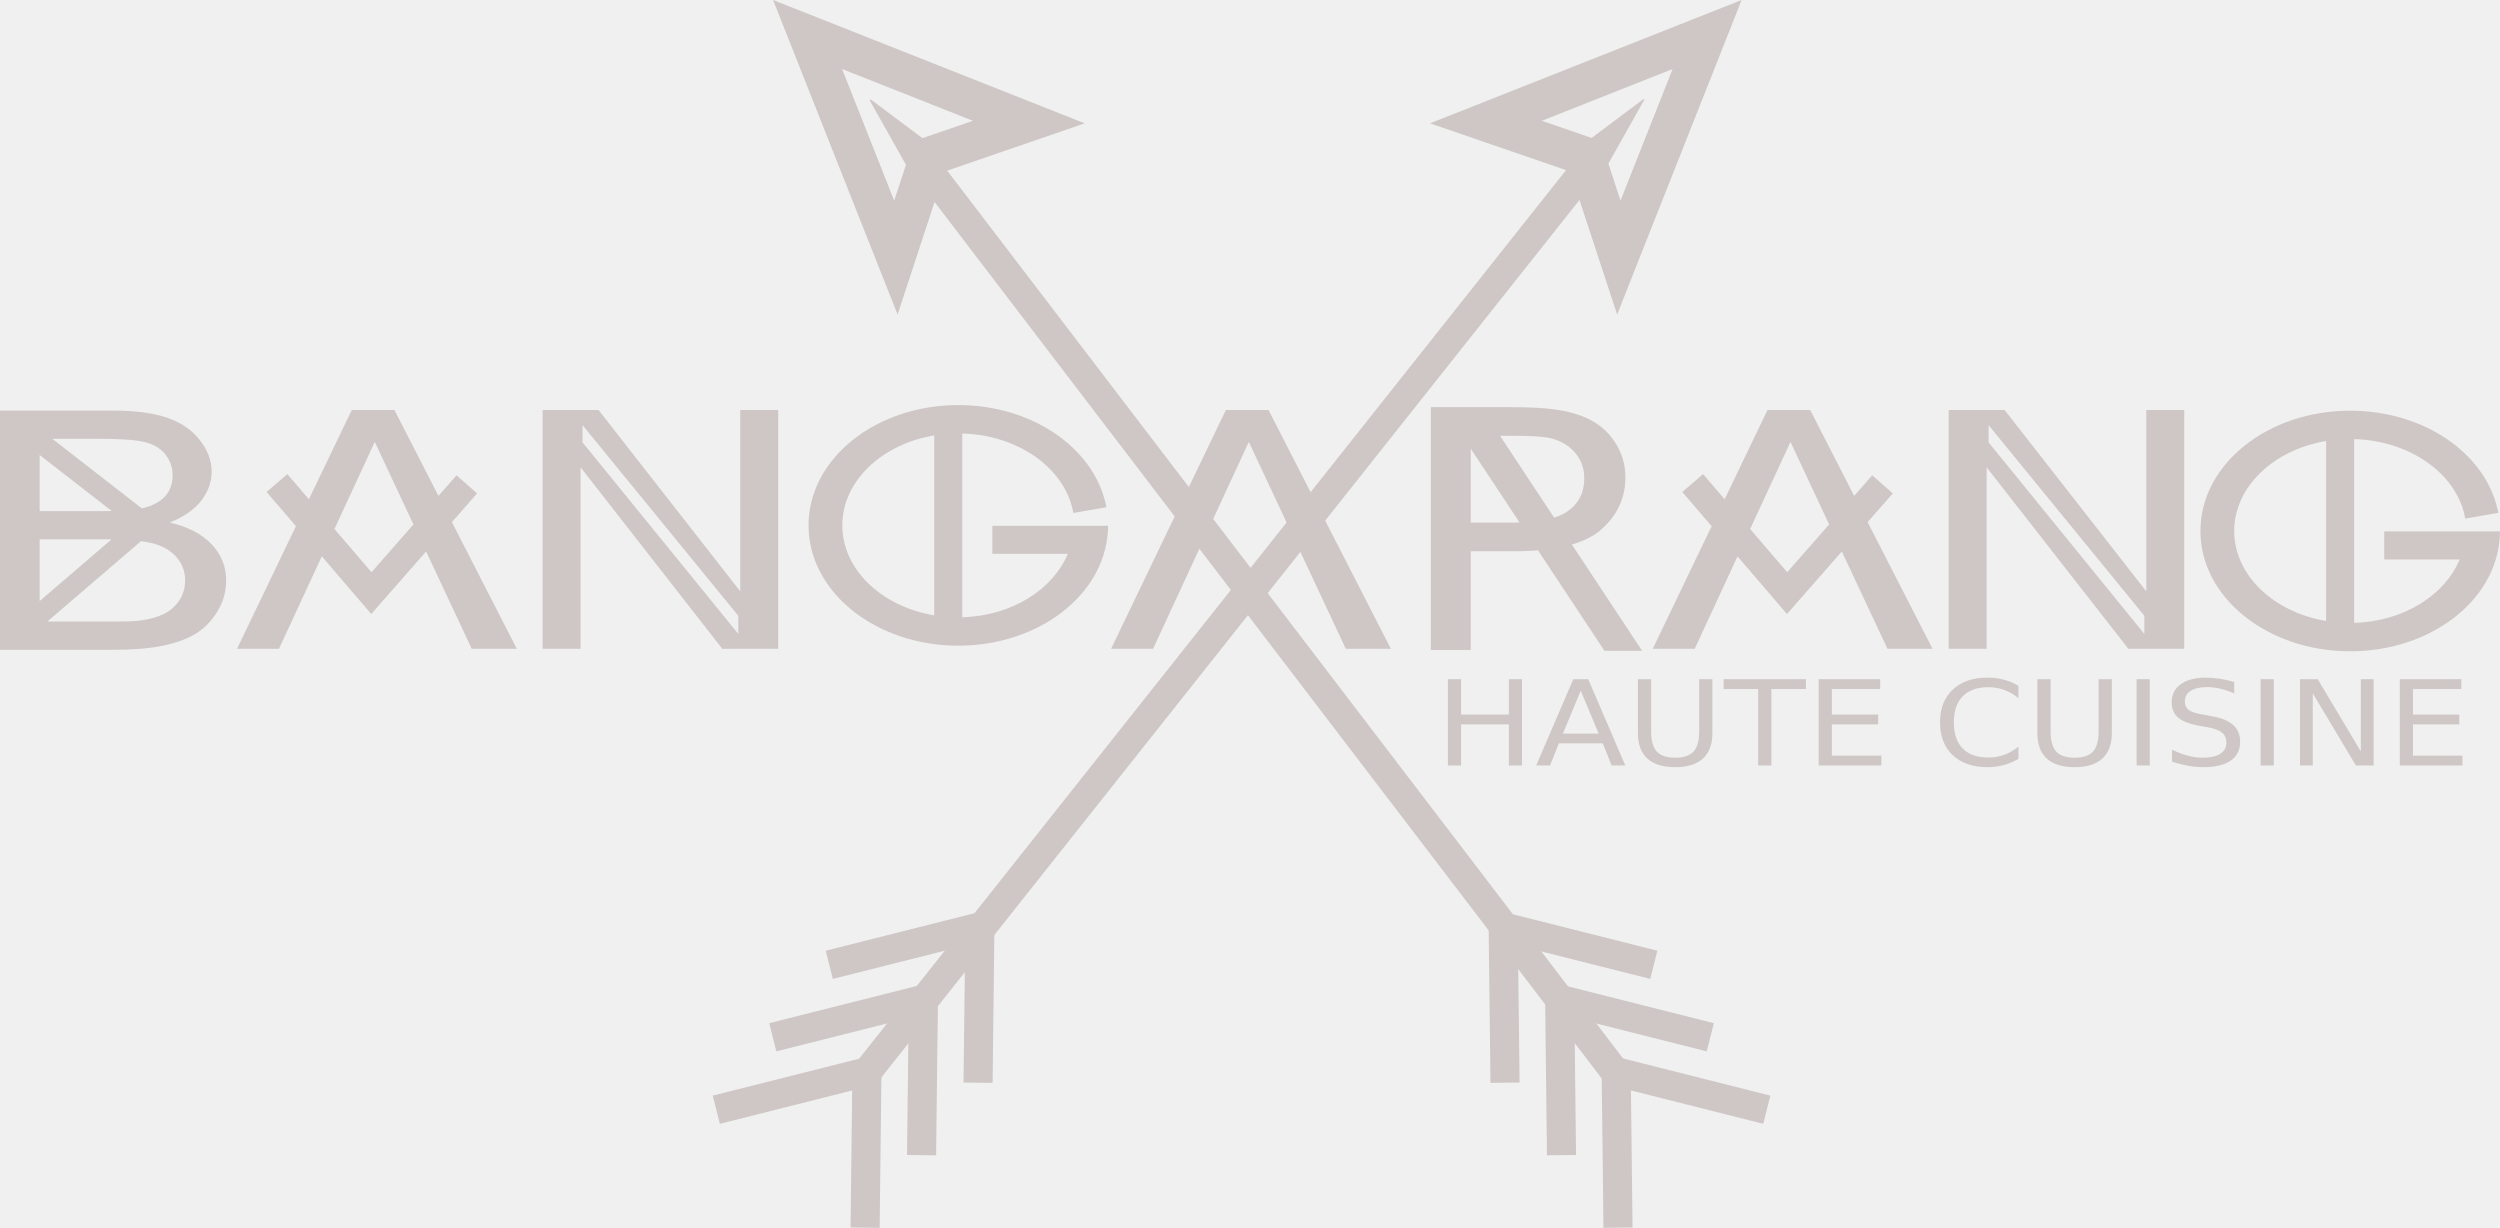
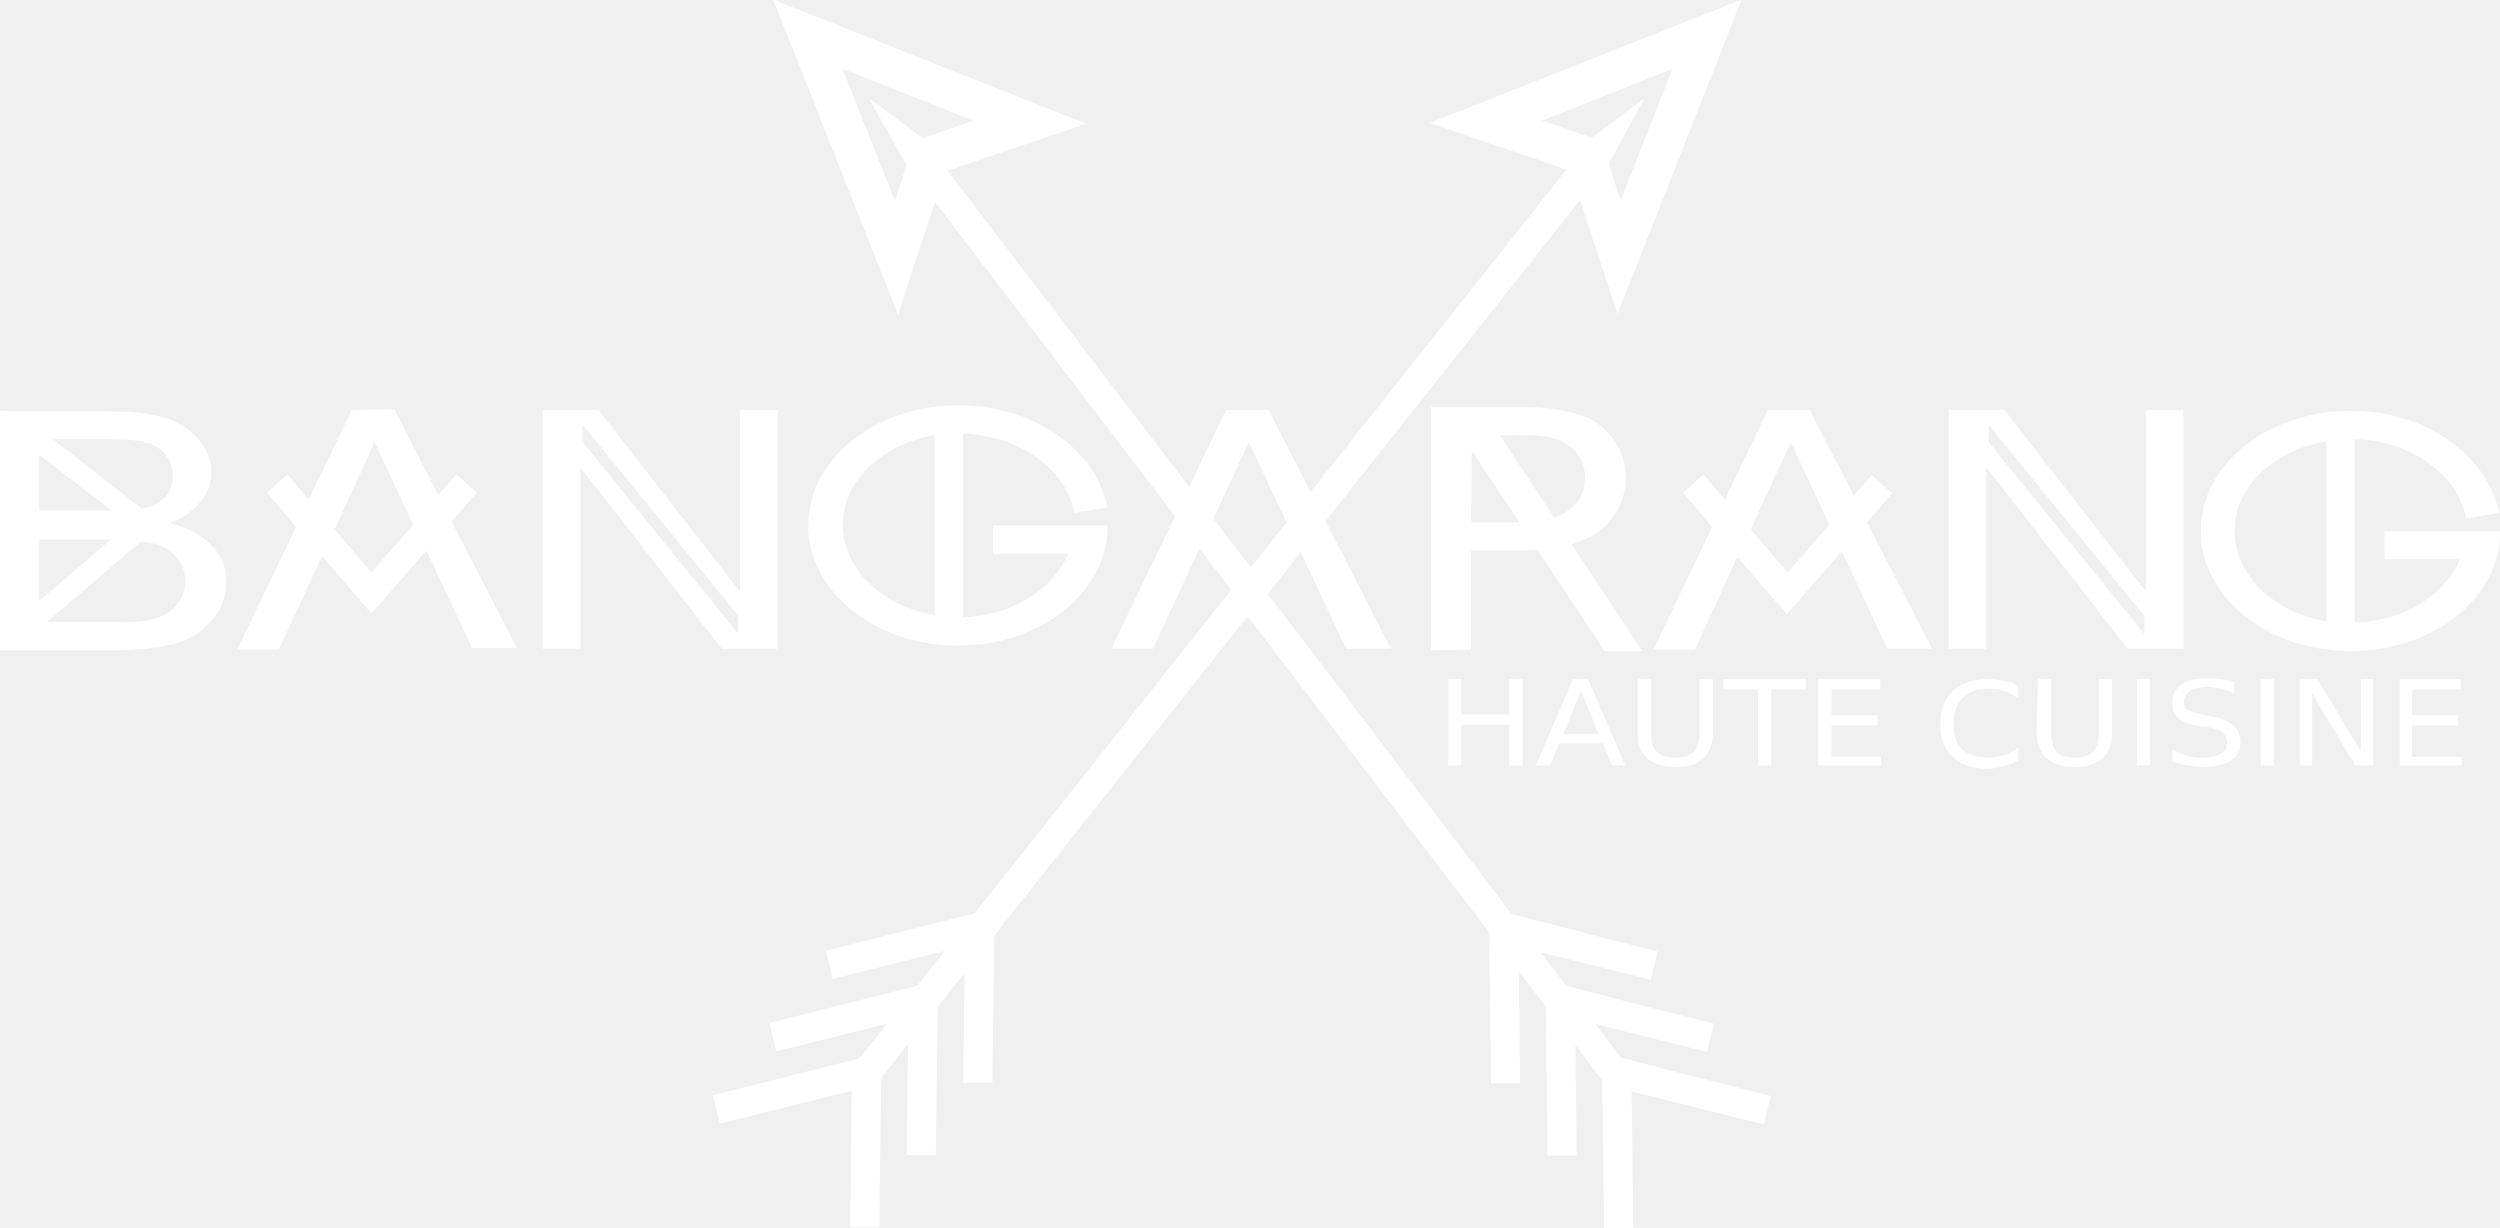
- <svg xmlns="http://www.w3.org/2000/svg" version="1.1" id="Layer_1" x="0px" y="0px" width="318.325px" height="156.334px" viewBox="0 0 318.325 156.334" enable-background="new 0 0 318.325 156.334" xml:space="preserve">
+ <svg xmlns="http://www.w3.org/2000/svg" version="1.1" id="Layer_1" x="0px" y="0px" viewBox="0 0 318.3 156.3" style="enable-background:new 0 0 318.3 156.3;" xml:space="preserve">
+   <style type="text/css">
+ 	.st0{fill:#FFFFFF;}
+ </style>
  <g id="g93" transform="translate(-61.45703,-65.04883)">
</g>
  <g id="g4236">
    <g id="g4504" transform="translate(-61.45703,-65.04883)">
-       <path id="polyline13" fill="#cec7c6" d="M270.756,77.641l-6.652,4.979l-43.411,54.736    l-41.801-54.732l-6.566-4.916l-0.137,0.104l4.555,8.1l43.895,57.475l45.627-57.531l4.578-8.143L270.756,77.641z" />
-       <path id="polyline17" fill="#cec7c6" d="M220.412,137.355l-51.359,64.76l2.902,2.301    l48.402-61.031l46.592,61.006l2.943-2.248L220.412,137.355z" />
-       <path id="polyline21" fill="#cec7c6" d="M173.723,199.129l-21.512,5.426l0.904,3.59    l16.848-4.248l-0.205,17.443l3.703,0.043L173.723,199.129z" />
-       <path id="polyline25" fill="#cec7c6" d="M180.914,189.902l-21.512,5.428l0.906,3.59l16.846-4.25    l-0.205,17.445l3.703,0.043L180.914,189.902z" />
-       <path id="polyline29" fill="#cec7c6" d="M188.107,180.678l-21.512,5.424l0.906,3.592    l16.846-4.248l-0.205,17.443l3.703,0.043L188.107,180.678z" />
-       <path id="polyline33" fill="#cec7c6" d="M265.364,199.129l0.262,22.254l3.703-0.043    l-0.205-17.443l16.846,4.248l0.906-3.59L265.364,199.129z" />
-       <path id="polyline37" fill="#cec7c6" d="M258.172,189.902l0.26,22.256l3.703-0.043    l-0.205-17.445l16.846,4.25l0.906-3.59L258.172,189.902z" />
-       <path id="polyline41" fill="#cec7c6" d="M250.977,180.678l0.264,22.254l3.703-0.043    l-0.205-17.443l16.846,4.248l0.904-3.592L250.977,180.678z" />
-       <path id="polygon51" fill="#cec7c6" d="M283.219,65.049l-39.682,15.705l17.85,6.139l5.98,18.215    l2.512-6.35L283.219,65.049z M274.432,73.838l-6.633,16.756l-2.486-7.572l-7.535-2.592L274.432,73.838z" />
-       <path id="polygon55" fill="#cec7c6" d="M159.893,65.049l15.854,40.057l2.129-6.484l3.852-11.729    l17.85-6.139L159.893,65.049z M168.682,73.838l16.654,6.592l-7.535,2.592l-2.486,7.572L168.682,73.838z" />
+       <path id="polyline13" class="st0" d="M270.8,77.6l-6.7,5l-43.4,54.7l-41.8-54.7l-6.6-4.9    l-0.1,0.1l4.6,8.1l43.9,57.5l45.6-57.5L270.8,77.6L270.8,77.6z" />
+       <path id="polyline17" class="st0" d="M220.4,137.4l-51.4,64.8l2.9,2.3l48.4-61l46.6,61l2.9-2.2    L220.4,137.4z" />
+       <path id="polyline21" class="st0" d="M173.7,199.1l-21.5,5.4l0.9,3.6l16.8-4.2l-0.2,17.4l3.7,0    L173.7,199.1z" />
+       <path id="polyline25" class="st0" d="M180.9,189.9l-21.5,5.4l0.9,3.6l16.8-4.2l-0.2,17.4l3.7,0    L180.9,189.9z" />
+       <path id="polyline29" class="st0" d="M188.1,180.7l-21.5,5.4l0.9,3.6l16.8-4.2l-0.2,17.4l3.7,0    L188.1,180.7z" />
+       <path id="polyline33" class="st0" d="M265.4,199.1l0.3,22.3l3.7,0l-0.2-17.4l16.8,4.2l0.9-3.6    L265.4,199.1z" />
+       <path id="polyline37" class="st0" d="M258.2,189.9l0.3,22.3l3.7,0l-0.2-17.4l16.8,4.2l0.9-3.6    L258.2,189.9z" />
+       <path id="polyline41" class="st0" d="M251,180.7l0.3,22.3l3.7,0l-0.2-17.4l16.8,4.2l0.9-3.6    L251,180.7z" />
+       <path id="polygon51" class="st0" d="M283.2,65l-39.7,15.7l17.9,6.1l6,18.2l2.5-6.3L283.2,65z     M274.4,73.8l-6.6,16.8l-2.5-7.6l-7.5-2.6L274.4,73.8z" />
+       <path id="polygon55" class="st0" d="M159.9,65l15.9,40.1l2.1-6.5l3.9-11.7l17.9-6.1L159.9,65z     M168.7,73.8l16.7,6.6l-7.5,2.6l-2.5,7.6L168.7,73.8z" />
    </g>
-     <path id="path5" fill="#cec7c6" d="M0,52.279v30.459h14.541c2.427,0,4.48-0.172,6.152-0.512   c1.674-0.338,3.064-0.839,4.174-1.506c1.11-0.664,2.042-1.61,2.797-2.834c0.755-1.227,1.133-2.553,1.133-3.979   c0-1.773-0.621-3.311-1.859-4.611c-1.24-1.303-3.014-2.227-5.32-2.766c1.786-0.706,3.122-1.634,4.006-2.783   c0.885-1.149,1.328-2.376,1.328-3.678c0-1.4-0.5-2.738-1.498-4.021c-0.995-1.281-2.375-2.229-4.135-2.846   c-1.761-0.615-4.096-0.924-7.01-0.924H0z M6.658,55.873h6.01c2.74,0,4.674,0.143,5.801,0.426c1.127,0.285,1.995,0.81,2.602,1.58   c0.608,0.769,0.91,1.657,0.91,2.668c0,1.067-0.326,1.953-0.975,2.658c-0.651,0.708-1.617,1.216-2.9,1.518   c-0.012,0.003-0.03,0.005-0.043,0.008L6.658,55.873L6.658,55.873z M5.047,57.934l9.18,7.131c-0.307,0.005-0.599,0.014-0.934,0.014   H5.049H5.047V57.934L5.047,57.934z M5.049,68.672h8.818c0.119,0,0.22,0.005,0.336,0.006l-9.154,7.855V68.672L5.049,68.672z    M17.953,68.906c0.552,0.075,1.066,0.163,1.494,0.275c1.291,0.339,2.301,0.928,3.031,1.766c0.728,0.837,1.092,1.824,1.092,2.961   c0,0.969-0.254,1.823-0.756,2.564c-0.504,0.742-1.144,1.305-1.924,1.693c-0.781,0.388-1.752,0.665-2.914,0.832   c-0.659,0.097-1.805,0.145-3.434,0.145H6.025L17.953,68.906z" />
-     <path id="polygon11" fill="#cec7c6" d="M161.519,52.203l15.583,30.41h-5.74l-12.349-26.344   l-12.194,26.344h-5.347l14.618-30.41H161.519z" />
-     <path id="polygon45" fill="#cec7c6" d="M44.795,52.203l-5.463,11.365l-2.742-3.199l-2.648,2.271   l3.74,4.361l-7.504,15.611h5.346l5.449-11.773l6.299,7.344l6.986-7.963l5.809,12.393h5.74L57.541,66.48l3.207-3.656l-2.623-2.301   l-2.297,2.617l-5.604-10.938H44.795z M47.719,56.27l4.924,10.504l-5.342,6.086l-4.717-5.5L47.719,56.27z" />
-     <path id="polygon59" fill="#cec7c6" d="M225.059,52.203l-5.463,11.365l-2.744-3.199l-2.648,2.271   l3.74,4.361l-7.504,15.611h5.348l5.449-11.771l6.297,7.342l6.986-7.963l5.811,12.393h5.738l-8.266-16.133l3.207-3.656l-2.621-2.301   l-2.297,2.619l-5.605-10.939H225.059z M227.981,56.27l4.924,10.504l-5.34,6.086l-4.717-5.5L227.981,56.27z" />
-     <path id="path67" fill="#cec7c6" d="M69.092,52.203v30.41h4.832V59.498l18.045,23.115h7.119   v-30.41h-4.83v23.096L76.213,52.203H69.092z M74.172,54.131L94.01,78.414v2.307L74.172,56.328V54.131z" />
-     <path id="path67-0" fill="#cec7c6" d="M248.125,52.203v30.41h4.832V59.498l18.045,23.115h7.119   v-30.41h-4.83v23.096l-18.045-23.096H248.125z M253.206,54.131l19.838,24.283v2.307l-19.838-24.393V54.131z" />
-     <path id="rect83" fill="#cec7c6" d="M122.023,51.578c-10.482,0-19.072,6.806-19.072,15.32   s8.59,15.316,19.072,15.316c10.124,0,18.475-6.339,19.037-14.453v-0.004v-0.004c0.006-0.109,0.015-0.229,0.02-0.359l0.016-0.443   h-1.094h-13.643v3.568h9.602c-1.878,4.516-7.088,7.901-13.434,8.074V55.199c7.114,0.191,12.906,4.369,14.059,9.713l0.086,0.402   l4.215-0.73l-0.1-0.441C139.159,56.943,131.346,51.578,122.023,51.578L122.023,51.578z M122.023,52.436   c8.795,0,16.043,4.973,17.779,11.467l-2.553,0.443c-1.455-5.625-7.453-9.814-14.723-10.002v-0.123h-3.572v0.352   c-7.132,1.142-12.562,6.184-12.562,12.324s5.431,11.185,12.562,12.326v1.346h3.572v-1.119c6.945-0.177,12.786-3.974,14.572-9.221   l0.193-0.566h-10.076v-1.854h12.785h0.184c-0.591,7.507-8.442,13.549-18.162,13.549c-10.112,0-18.215-6.525-18.215-14.459   S111.912,52.436,122.023,52.436z M118.955,55.438v22.916c-6.72-1.125-11.705-5.864-11.705-11.457S112.235,56.562,118.955,55.438z    M140.368,64.239c-1.573-6.954-9.188-12.231-18.346-12.231c-10.297,0-18.643,6.667-18.643,14.891s8.346,14.887,18.643,14.887   c9.945,0,18.068-6.217,18.611-14.053c0.006-0.116,0.015-0.234,0.019-0.352h-0.651h-13.213v2.711h9.905   c-1.756,5.157-7.659,8.947-14.671,8.947c-8.398,0-15.202-5.435-15.202-12.141s6.804-12.143,15.202-12.143   c7.51,0,13.749,4.35,14.982,10.068L140.368,64.239L140.368,64.239z" />
-     <path id="rect83-3" fill="#cec7c6" d="M299.252,52.293c-10.481,0-19.072,6.806-19.072,15.32   s8.591,15.317,19.072,15.317c10.125,0,18.475-6.339,19.037-14.454v-0.004v-0.004c0.006-0.108,0.016-0.229,0.02-0.359l0.016-0.443   h-1.094h-13.643v3.568h9.602c-1.877,4.516-7.088,7.901-13.434,8.074V55.914c7.113,0.191,12.906,4.369,14.059,9.713l0.086,0.402   l4.215-0.73l-0.1-0.441C316.387,57.659,308.575,52.293,299.252,52.293L299.252,52.293z M299.252,53.151   c8.795,0,16.043,4.973,17.779,11.467l-2.553,0.443c-1.455-5.625-7.453-9.814-14.723-10.002v-0.123h-3.572v0.352   c-7.131,1.142-12.562,6.184-12.562,12.324s5.432,11.184,12.562,12.327v1.346h3.572v-1.119c6.945-0.178,12.787-3.975,14.572-9.221   l0.193-0.566h-10.076v-1.854h12.785h0.184c-0.59,7.507-8.441,13.549-18.162,13.549c-10.111,0-18.215-6.525-18.215-14.459   S289.141,53.151,299.252,53.151z M296.184,56.153v22.917c-6.719-1.125-11.705-5.864-11.705-11.458S289.465,57.278,296.184,56.153z    M317.598,64.954c-1.572-6.954-9.188-12.231-18.346-12.231c-10.297,0-18.644,6.667-18.644,14.891   c0,8.224,8.347,14.888,18.644,14.888c9.945,0,18.068-6.218,18.611-14.054c0.006-0.116,0.014-0.234,0.018-0.352h-0.65h-13.213v2.711   h9.904c-1.756,5.157-7.658,8.947-14.67,8.947c-8.398,0-15.203-5.435-15.203-12.141s6.805-12.143,15.203-12.143   c7.51,0,13.748,4.35,14.982,10.068L317.598,64.954z" />
-     <path id="polygon97" fill="#cec7c6" d="M209.09,82.865h-4.797l-18.81-28.432l3.769-1.587   L209.09,82.865z M182.189,82.767V51.842h9.954c2.55,0,4.492,0.098,5.837,0.296c1.886,0.252,3.466,0.734,4.741,1.444   c1.273,0.711,2.301,1.705,3.076,2.984c0.777,1.279,1.166,2.685,1.166,4.219c0,2.631-1.039,4.854-3.119,6.678   c-2.074,1.82-5.828,2.731-11.258,2.731h-5.318v12.572H182.189L182.189,82.767z M187.269,66.544h5.397   c3.283,0,5.611-0.492,6.992-1.477c1.377-0.982,2.067-2.367,2.067-4.155c0-1.293-0.408-2.402-1.22-3.323   c-0.812-0.92-1.881-1.529-3.205-1.824c-0.857-0.184-2.436-0.276-4.74-0.276h-5.293L187.269,66.544L187.269,66.544z" />
+     <path id="path5" class="st0" d="M0,52.3v30.5h14.5c2.4,0,4.5-0.2,6.2-0.5   c1.7-0.3,3.1-0.8,4.2-1.5c1.1-0.7,2-1.6,2.8-2.8c0.8-1.2,1.1-2.6,1.1-4c0-1.8-0.6-3.3-1.9-4.6c-1.2-1.3-3-2.2-5.3-2.8   c1.8-0.7,3.1-1.6,4-2.8c0.9-1.1,1.3-2.4,1.3-3.7c0-1.4-0.5-2.7-1.5-4c-1-1.3-2.4-2.2-4.1-2.8c-1.8-0.6-4.1-0.9-7-0.9L0,52.3L0,52.3   z M6.7,55.9h6c2.7,0,4.7,0.1,5.8,0.4c1.1,0.3,2,0.8,2.6,1.6c0.6,0.8,0.9,1.7,0.9,2.7c0,1.1-0.3,2-1,2.7c-0.7,0.7-1.6,1.2-2.9,1.5   c0,0,0,0,0,0L6.7,55.9L6.7,55.9z M5,57.9l9.2,7.1c-0.3,0-0.6,0-0.9,0H5h0V57.9L5,57.9z M5,68.7h8.8c0.1,0,0.2,0,0.3,0L5,76.5V68.7   L5,68.7z M18,68.9c0.6,0.1,1.1,0.2,1.5,0.3c1.3,0.3,2.3,0.9,3,1.8c0.7,0.8,1.1,1.8,1.1,3c0,1-0.3,1.8-0.8,2.6   c-0.5,0.7-1.1,1.3-1.9,1.7c-0.8,0.4-1.8,0.7-2.9,0.8c-0.7,0.1-1.8,0.1-3.4,0.1H6L18,68.9z" />
+     <path id="polygon11" class="st0" d="M161.5,52.2l15.6,30.4h-5.7L159,56.3l-12.2,26.3h-5.3   l14.6-30.4H161.5z" />
+     <path id="polygon45" class="st0" d="M44.8,52.2l-5.5,11.4l-2.7-3.2l-2.6,2.3l3.7,4.4l-7.5,15.6   h5.3L41,70.8l6.3,7.3l7-8l5.8,12.4h5.7l-8.3-16.1l3.2-3.7l-2.6-2.3l-2.3,2.6l-5.6-10.9L44.8,52.2L44.8,52.2z M47.7,56.3l4.9,10.5   l-5.3,6.1l-4.7-5.5L47.7,56.3z" />
+     <path id="polygon59" class="st0" d="M225.1,52.2l-5.5,11.4l-2.7-3.2l-2.6,2.3l3.7,4.4l-7.5,15.6   h5.3l5.4-11.8l6.3,7.3l7-8l5.8,12.4h5.7l-8.3-16.1l3.2-3.7l-2.6-2.3l-2.3,2.6l-5.6-10.9L225.1,52.2L225.1,52.2z M228,56.3l4.9,10.5   l-5.3,6.1l-4.7-5.5L228,56.3z" />
+     <path id="path67" class="st0" d="M69.1,52.2v30.4h4.8V59.5l18,23.1h7.1V52.2h-4.8v23.1l-18-23.1   H69.1z M74.2,54.1L94,78.4v2.3L74.2,56.3V54.1z" />
+     <path id="path67-0" class="st0" d="M248.1,52.2v30.4h4.8V59.5l18,23.1h7.1V52.2h-4.8v23.1   l-18-23.1C255.2,52.2,248.1,52.2,248.1,52.2z M253.2,54.1L273,78.4v2.3l-19.8-24.4L253.2,54.1L253.2,54.1z" />
+     <path id="rect83" class="st0" d="M122,51.6c-10.5,0-19.1,6.8-19.1,15.3s8.6,15.3,19.1,15.3   c10.1,0,18.5-6.3,19-14.5v0v0c0-0.1,0-0.2,0-0.4l0-0.4H140h-13.6v3.6h9.6c-1.9,4.5-7.1,7.9-13.4,8.1V55.2   c7.1,0.2,12.9,4.4,14.1,9.7l0.1,0.4l4.2-0.7l-0.1-0.4C139.2,56.9,131.3,51.6,122,51.6L122,51.6z M122,52.4c8.8,0,16,5,17.8,11.5   l-2.6,0.4c-1.5-5.6-7.5-9.8-14.7-10v-0.1H119v0.4c-7.1,1.1-12.6,6.2-12.6,12.3s5.4,11.2,12.6,12.3v1.3h3.6v-1.1   c6.9-0.2,12.8-4,14.6-9.2l0.2-0.6h-10.1v-1.9H140h0.2c-0.6,7.5-8.4,13.5-18.2,13.5c-10.1,0-18.2-6.5-18.2-14.5S111.9,52.4,122,52.4   z M119,55.4v22.9c-6.7-1.1-11.7-5.9-11.7-11.5S112.2,56.6,119,55.4z M140.4,64.2c-1.6-7-9.2-12.2-18.3-12.2   c-10.3,0-18.6,6.7-18.6,14.9s8.3,14.9,18.6,14.9c9.9,0,18.1-6.2,18.6-14.1c0-0.1,0-0.2,0-0.4H140h-13.2v2.7h9.9   C134.9,75.2,129,79,122,79c-8.4,0-15.2-5.4-15.2-12.1s6.8-12.1,15.2-12.1c7.5,0,13.7,4.3,15,10.1L140.4,64.2L140.4,64.2z" />
+     <path id="rect83-3" class="st0" d="M299.3,52.3c-10.5,0-19.1,6.8-19.1,15.3s8.6,15.3,19.1,15.3   c10.1,0,18.5-6.3,19-14.5v0v0c0-0.1,0-0.2,0-0.4l0-0.4h-1.1h-13.6v3.6h9.6c-1.9,4.5-7.1,7.9-13.4,8.1V55.9   c7.1,0.2,12.9,4.4,14.1,9.7l0.1,0.4l4.2-0.7l-0.1-0.4C316.4,57.7,308.6,52.3,299.3,52.3L299.3,52.3z M299.3,53.2   c8.8,0,16,5,17.8,11.5l-2.6,0.4c-1.5-5.6-7.5-9.8-14.7-10v-0.1h-3.6v0.4c-7.1,1.1-12.6,6.2-12.6,12.3s5.4,11.2,12.6,12.3v1.3h3.6   v-1.1c6.9-0.2,12.8-4,14.6-9.2l0.2-0.6h-10.1v-1.9h12.8h0.2c-0.6,7.5-8.4,13.5-18.2,13.5c-10.1,0-18.2-6.5-18.2-14.5   S289.1,53.2,299.3,53.2z M296.2,56.2v22.9c-6.7-1.1-11.7-5.9-11.7-11.5S289.5,57.3,296.2,56.2z M317.6,65   c-1.6-7-9.2-12.2-18.3-12.2c-10.3,0-18.6,6.7-18.6,14.9s8.3,14.9,18.6,14.9c9.9,0,18.1-6.2,18.6-14.1c0-0.1,0-0.2,0-0.4h-0.6H304   v2.7h9.9c-1.8,5.2-7.7,8.9-14.7,8.9c-8.4,0-15.2-5.4-15.2-12.1s6.8-12.1,15.2-12.1c7.5,0,13.7,4.3,15,10.1L317.6,65z" />
+     <path id="polygon97" class="st0" d="M209.1,82.9h-4.8l-18.8-28.4l3.8-1.6L209.1,82.9z    M182.2,82.8V51.8h10c2.6,0,4.5,0.1,5.8,0.3c1.9,0.3,3.5,0.7,4.7,1.4c1.3,0.7,2.3,1.7,3.1,3c0.8,1.3,1.2,2.7,1.2,4.2   c0,2.6-1,4.9-3.1,6.7c-2.1,1.8-5.8,2.7-11.3,2.7h-5.3v12.6L182.2,82.8L182.2,82.8z M187.3,66.5h5.4c3.3,0,5.6-0.5,7-1.5   c1.4-1,2.1-2.4,2.1-4.2c0-1.3-0.4-2.4-1.2-3.3c-0.8-0.9-1.9-1.5-3.2-1.8c-0.9-0.2-2.4-0.3-4.7-0.3h-5.3L187.3,66.5L187.3,66.5z" />
    <g id="text99" transform="matrix(1.127,0,0,1,182.6953,97.46877)">
-       <path id="path4433" fill="#cec7c6" d="M1.479-10.988h1.487v4.504h5.403v-4.504h1.486V0H8.368    v-5.233H2.966V0H1.479V-10.988z" />
-       <path id="path4435" fill="#cec7c6" d="M16.487-9.524L14.47-4.056h4.041L16.487-9.524z     M15.647-10.988h1.685L21.52,0h-1.545l-1.002-2.819h-4.953L13.02,0h-1.568L15.647-10.988z" />
-       <path id="path4437" fill="#cec7c6" d="M22.948-10.988h1.494v6.675    c0,1.178,0.214,2.027,0.64,2.547c0.427,0.516,1.119,0.773,2.076,0.773c0.951,0,1.641-0.258,2.068-0.773    c0.426-0.52,0.64-1.369,0.64-2.547v-6.675h1.495v6.859c0,1.433-0.356,2.515-1.068,3.245c-0.707,0.731-1.752,1.098-3.135,1.098    c-1.389,0-2.439-0.366-3.151-1.098c-0.707-0.73-1.06-1.812-1.06-3.245V-10.988z" />
-       <path id="path4439" fill="#cec7c6" d="M32.633-10.988h9.296v1.251h-3.901V0h-1.494v-9.737    h-3.901V-10.988z" />
-       <path id="path4441" fill="#cec7c6" d="M43.372-10.988h6.948v1.251h-5.461v3.253h5.233v1.251    h-5.233v3.982h5.593V0h-7.08V-10.988z" />
-       <path id="path4443" fill="#cec7c6" d="M65.938-10.142v1.567c-0.5-0.466-1.036-0.814-1.604-1.046    c-0.565-0.23-1.166-0.346-1.804-0.346c-1.256,0-2.217,0.386-2.885,1.156c-0.668,0.766-1.001,1.874-1.001,3.326    c0,1.447,0.333,2.557,1.001,3.327c0.667,0.765,1.628,1.147,2.885,1.147c0.638,0,1.239-0.115,1.804-0.346    c0.568-0.23,1.104-0.578,1.604-1.045v1.553c-0.521,0.354-1.072,0.619-1.656,0.795c-0.579,0.177-1.192,0.266-1.84,0.266    c-1.663,0-2.973-0.508-3.93-1.523c-0.957-1.021-1.435-2.412-1.435-4.174c0-1.766,0.478-3.157,1.435-4.173    c0.957-1.021,2.268-1.53,3.93-1.53c0.658,0,1.276,0.088,1.855,0.264C64.88-10.751,65.428-10.49,65.938-10.142z" />
-       <path id="path4445" fill="#cec7c6" d="M68.079-10.988h1.495v6.675    c0,1.178,0.213,2.027,0.64,2.547c0.426,0.516,1.119,0.773,2.075,0.773c0.952,0,1.641-0.258,2.068-0.773    c0.426-0.52,0.639-1.369,0.639-2.547v-6.675h1.495v6.859c0,1.433-0.356,2.515-1.067,3.245c-0.707,0.731-1.752,1.098-3.136,1.098    c-1.389,0-2.438-0.366-3.15-1.098c-0.707-0.73-1.061-1.812-1.061-3.245V-10.988z" />
-       <path id="path4447" fill="#cec7c6" d="M79.288-10.988h1.487V0h-1.487V-10.988z" />
-       <path id="path4449" fill="#cec7c6" d="M90.321-10.628v1.45    c-0.563-0.271-1.096-0.472-1.596-0.604C88.224-9.914,87.74-9.98,87.274-9.98c-0.809,0-1.435,0.156-1.877,0.471    c-0.437,0.313-0.655,0.76-0.655,1.34c0,0.485,0.146,0.854,0.435,1.104c0.295,0.245,0.848,0.443,1.663,0.596l0.899,0.185    c1.108,0.211,1.925,0.583,2.451,1.118c0.53,0.53,0.795,1.242,0.795,2.135c0,1.064-0.358,1.872-1.074,2.422    c-0.711,0.549-1.756,0.824-3.136,0.824c-0.52,0-1.074-0.06-1.663-0.178c-0.583-0.117-1.19-0.291-1.818-0.521v-1.531    c0.604,0.338,1.195,0.594,1.774,0.766c0.579,0.172,1.148,0.258,1.707,0.258c0.849,0,1.504-0.167,1.965-0.501    c0.462-0.333,0.692-0.81,0.692-1.428c0-0.54-0.167-0.962-0.5-1.267c-0.329-0.304-0.872-0.531-1.627-0.684l-0.905-0.177    c-1.109-0.221-1.911-0.567-2.407-1.038s-0.743-1.126-0.743-1.965c0-0.972,0.341-1.736,1.023-2.297    c0.687-0.559,1.632-0.838,2.833-0.838c0.516,0,1.041,0.046,1.574,0.139C89.215-10.954,89.762-10.814,90.321-10.628z" />
-       <path id="path4451" fill="#cec7c6" d="M93.302-10.988h1.487V0h-1.487V-10.988z" />
-       <path id="path4453" fill="#cec7c6" d="M97.748-10.988h2.002l4.872,9.192v-9.192h1.443V0h-2.003    L99.19-9.192V0h-1.443V-10.988z" />
-       <path id="path4455" fill="#cec7c6" d="M109.024-10.988h6.948v1.251h-5.461v3.253h5.232v1.251    h-5.232v3.982h5.593V0h-7.079V-10.988z" />
+       <path id="path4433" class="st0" d="M1.5-11H3v4.5h5.4V-11h1.5V0H8.4v-5.2H3V0H1.5V-11z" />
+       <path id="path4435" class="st0" d="M16.5-9.5l-2,5.5h4L16.5-9.5z M15.6-11h1.7l4.2,11H20l-1-2.8    h-5L13,0h-1.6L15.6-11z" />
+       <path id="path4437" class="st0" d="M22.9-11h1.5v6.7c0,1.2,0.2,2,0.6,2.5    C25.5-1.2,26.2-1,27.2-1c1,0,1.6-0.3,2.1-0.8c0.4-0.5,0.6-1.4,0.6-2.5V-11h1.5v6.9c0,1.4-0.4,2.5-1.1,3.2    c-0.7,0.7-1.8,1.1-3.1,1.1c-1.4,0-2.4-0.4-3.2-1.1c-0.7-0.7-1.1-1.8-1.1-3.2L22.9-11L22.9-11z" />
+       <path id="path4439" class="st0" d="M32.6-11h9.3v1.3H38V0h-1.5v-9.7h-3.9V-11z" />
+       <path id="path4441" class="st0" d="M43.4-11h6.9v1.3h-5.5v3.3h5.2v1.3h-5.2v4h5.6V0h-7.1V-11z" />
+       <path id="path4443" class="st0" d="M65.9-10.1v1.6c-0.5-0.5-1-0.8-1.6-1    c-0.6-0.2-1.2-0.3-1.8-0.3c-1.3,0-2.2,0.4-2.9,1.2c-0.7,0.8-1,1.9-1,3.3c0,1.4,0.3,2.6,1,3.3C60.3-1.4,61.3-1,62.5-1    c0.6,0,1.2-0.1,1.8-0.3c0.6-0.2,1.1-0.6,1.6-1v1.6c-0.5,0.4-1.1,0.6-1.7,0.8c-0.6,0.2-1.2,0.3-1.8,0.3c-1.7,0-3-0.5-3.9-1.5    c-1-1-1.4-2.4-1.4-4.2c0-1.8,0.5-3.2,1.4-4.2c1-1,2.3-1.5,3.9-1.5c0.7,0,1.3,0.1,1.9,0.3C64.9-10.8,65.4-10.5,65.9-10.1z" />
+       <path id="path4445" class="st0" d="M68.1-11h1.5v6.7c0,1.2,0.2,2,0.6,2.5    C70.6-1.2,71.3-1,72.3-1c1,0,1.6-0.3,2.1-0.8C74.8-2.3,75-3.1,75-4.3V-11h1.5v6.9c0,1.4-0.4,2.5-1.1,3.2c-0.7,0.7-1.8,1.1-3.1,1.1    c-1.4,0-2.4-0.4-3.2-1.1c-0.7-0.7-1.1-1.8-1.1-3.2L68.1-11L68.1-11z" />
+       <path id="path4447" class="st0" d="M79.3-11h1.5V0h-1.5V-11z" />
+       <path id="path4449" class="st0" d="M90.3-10.6v1.4c-0.6-0.3-1.1-0.5-1.6-0.6    c-0.5-0.1-1-0.2-1.5-0.2c-0.8,0-1.4,0.2-1.9,0.5c-0.4,0.3-0.7,0.8-0.7,1.3c0,0.5,0.1,0.9,0.4,1.1c0.3,0.2,0.8,0.4,1.7,0.6l0.9,0.2    c1.1,0.2,1.9,0.6,2.5,1.1C90.7-4.6,91-3.9,91-3c0,1.1-0.4,1.9-1.1,2.4c-0.7,0.5-1.8,0.8-3.1,0.8c-0.5,0-1.1-0.1-1.7-0.2    c-0.6-0.1-1.2-0.3-1.8-0.5V-2c0.6,0.3,1.2,0.6,1.8,0.8S86.2-1,86.8-1c0.8,0,1.5-0.2,2-0.5c0.5-0.3,0.7-0.8,0.7-1.4    c0-0.5-0.2-1-0.5-1.3c-0.3-0.3-0.9-0.5-1.6-0.7L86.4-5c-1.1-0.2-1.9-0.6-2.4-1s-0.7-1.1-0.7-2c0-1,0.3-1.7,1-2.3    c0.7-0.6,1.6-0.8,2.8-0.8c0.5,0,1,0,1.6,0.1C89.2-11,89.8-10.8,90.3-10.6z" />
+       <path id="path4451" class="st0" d="M93.3-11h1.5V0h-1.5V-11z" />
+       <path id="path4453" class="st0" d="M97.7-11h2l4.9,9.2V-11h1.4V0h-2l-4.9-9.2V0h-1.4L97.7-11    L97.7-11z" />
+       <path id="path4455" class="st0" d="M109-11h6.9v1.3h-5.5v3.3h5.2v1.3h-5.2v4h5.6V0H109L109-11    L109-11z" />
    </g>
  </g>
</svg>
